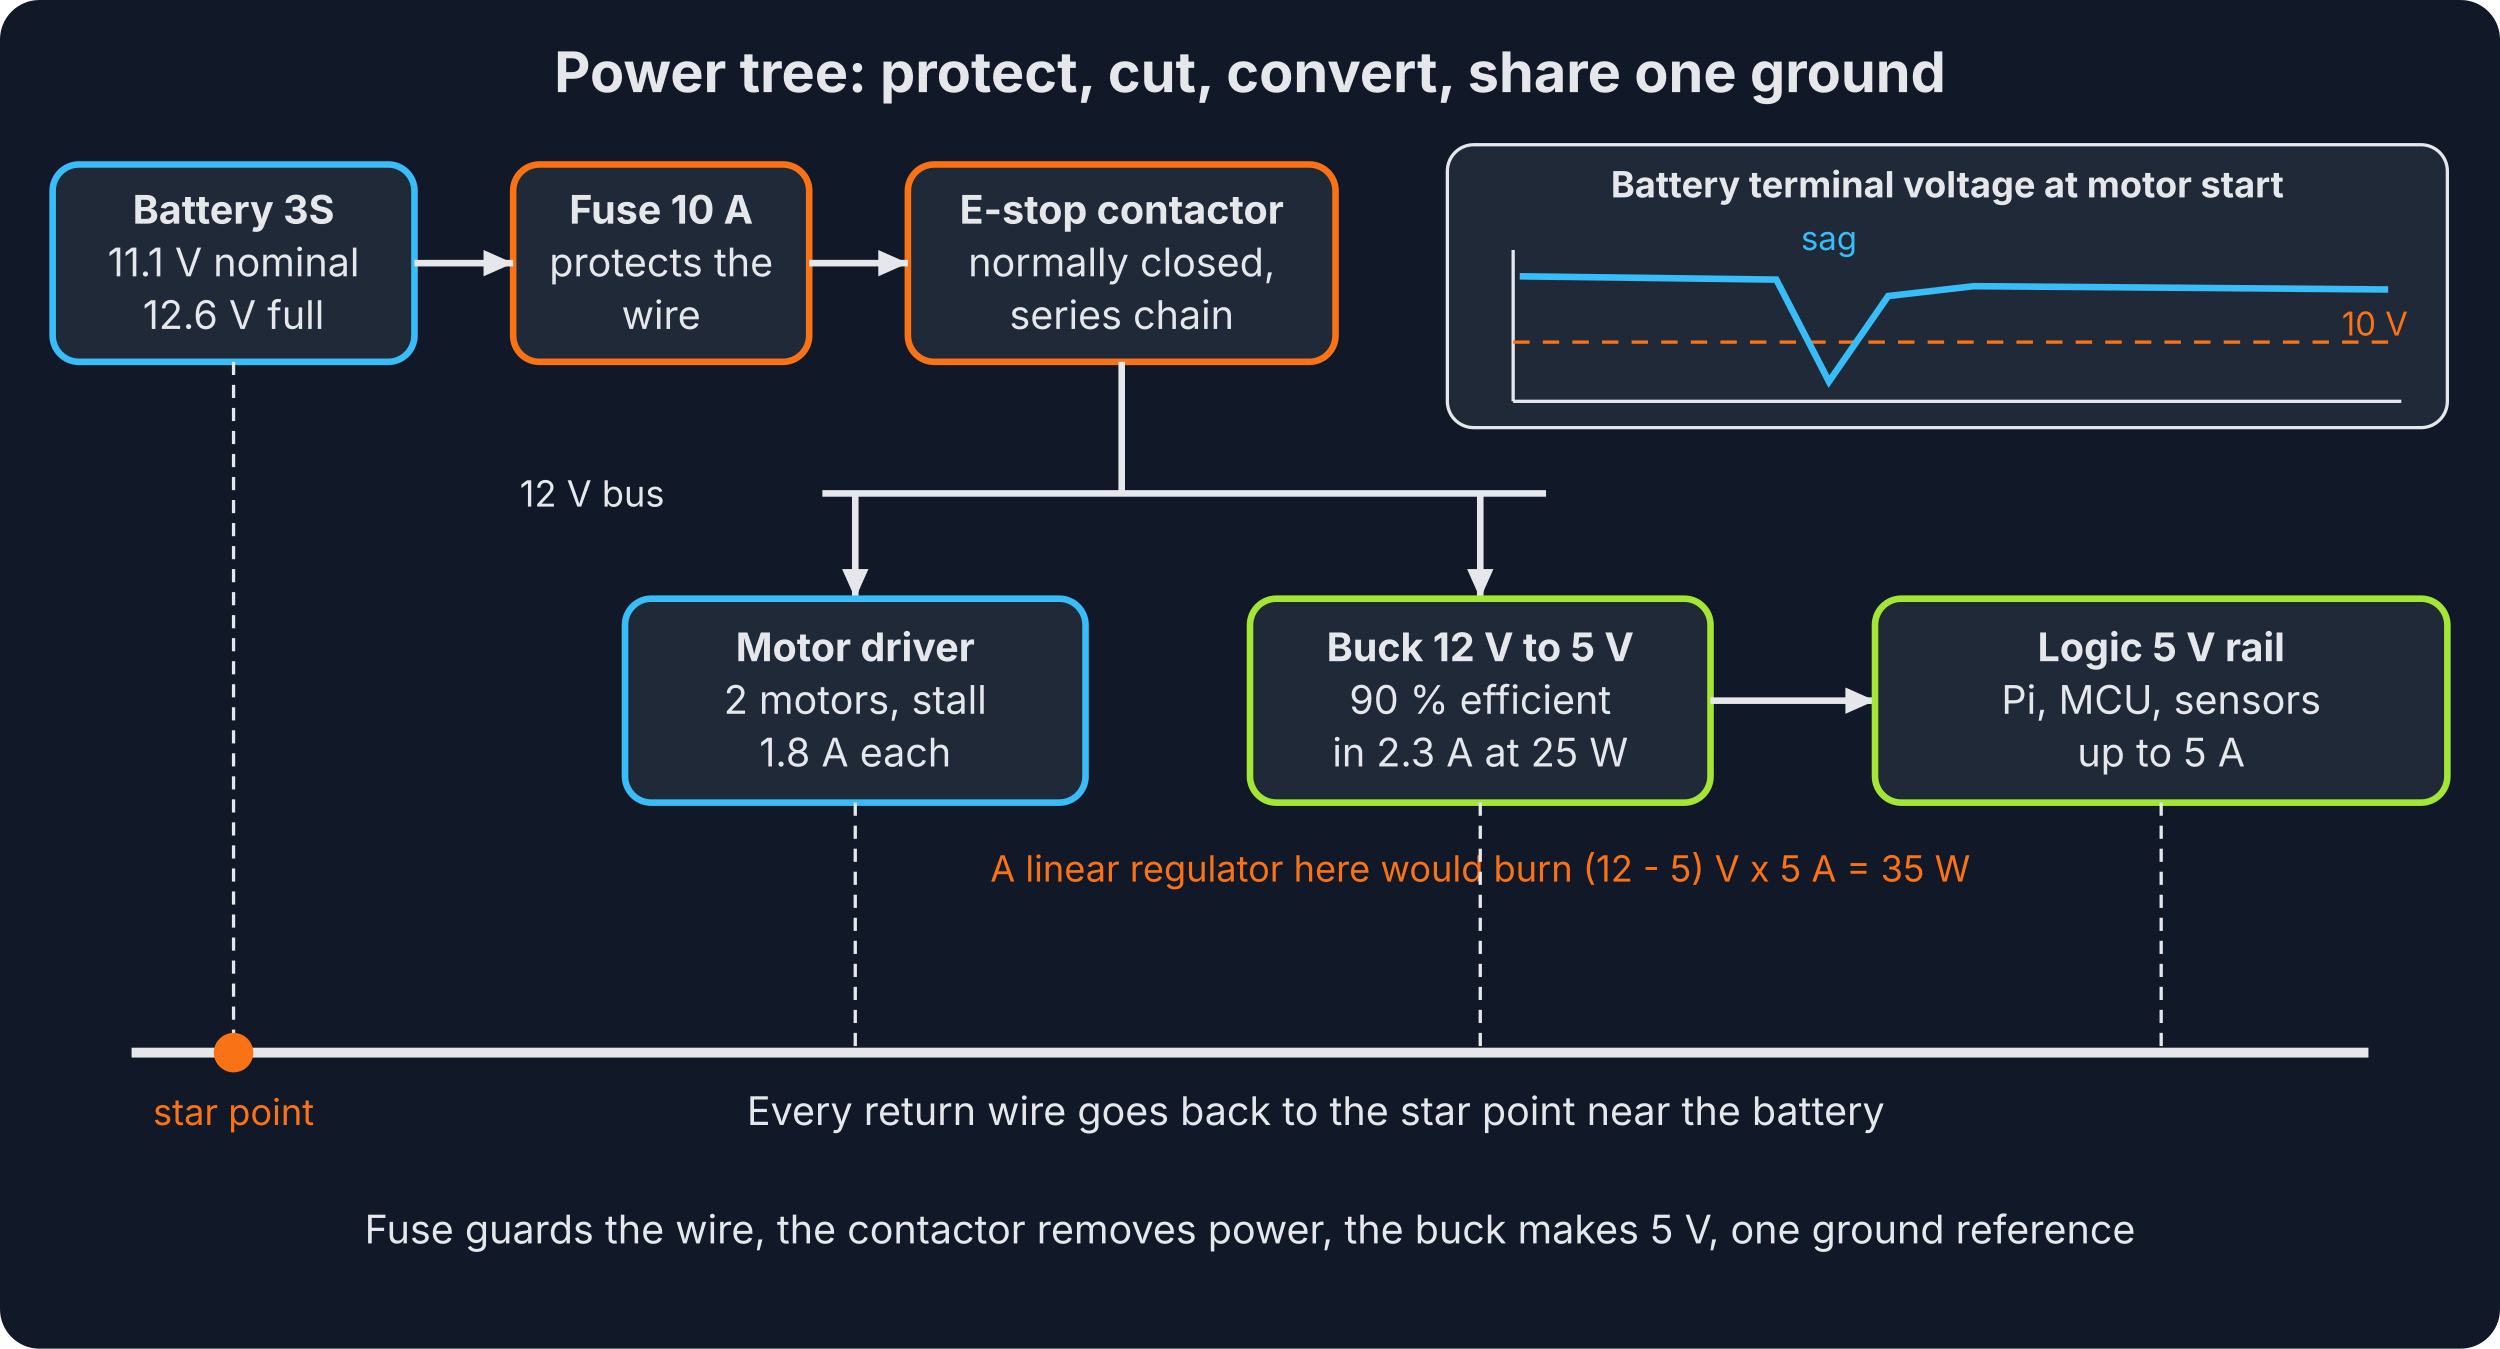
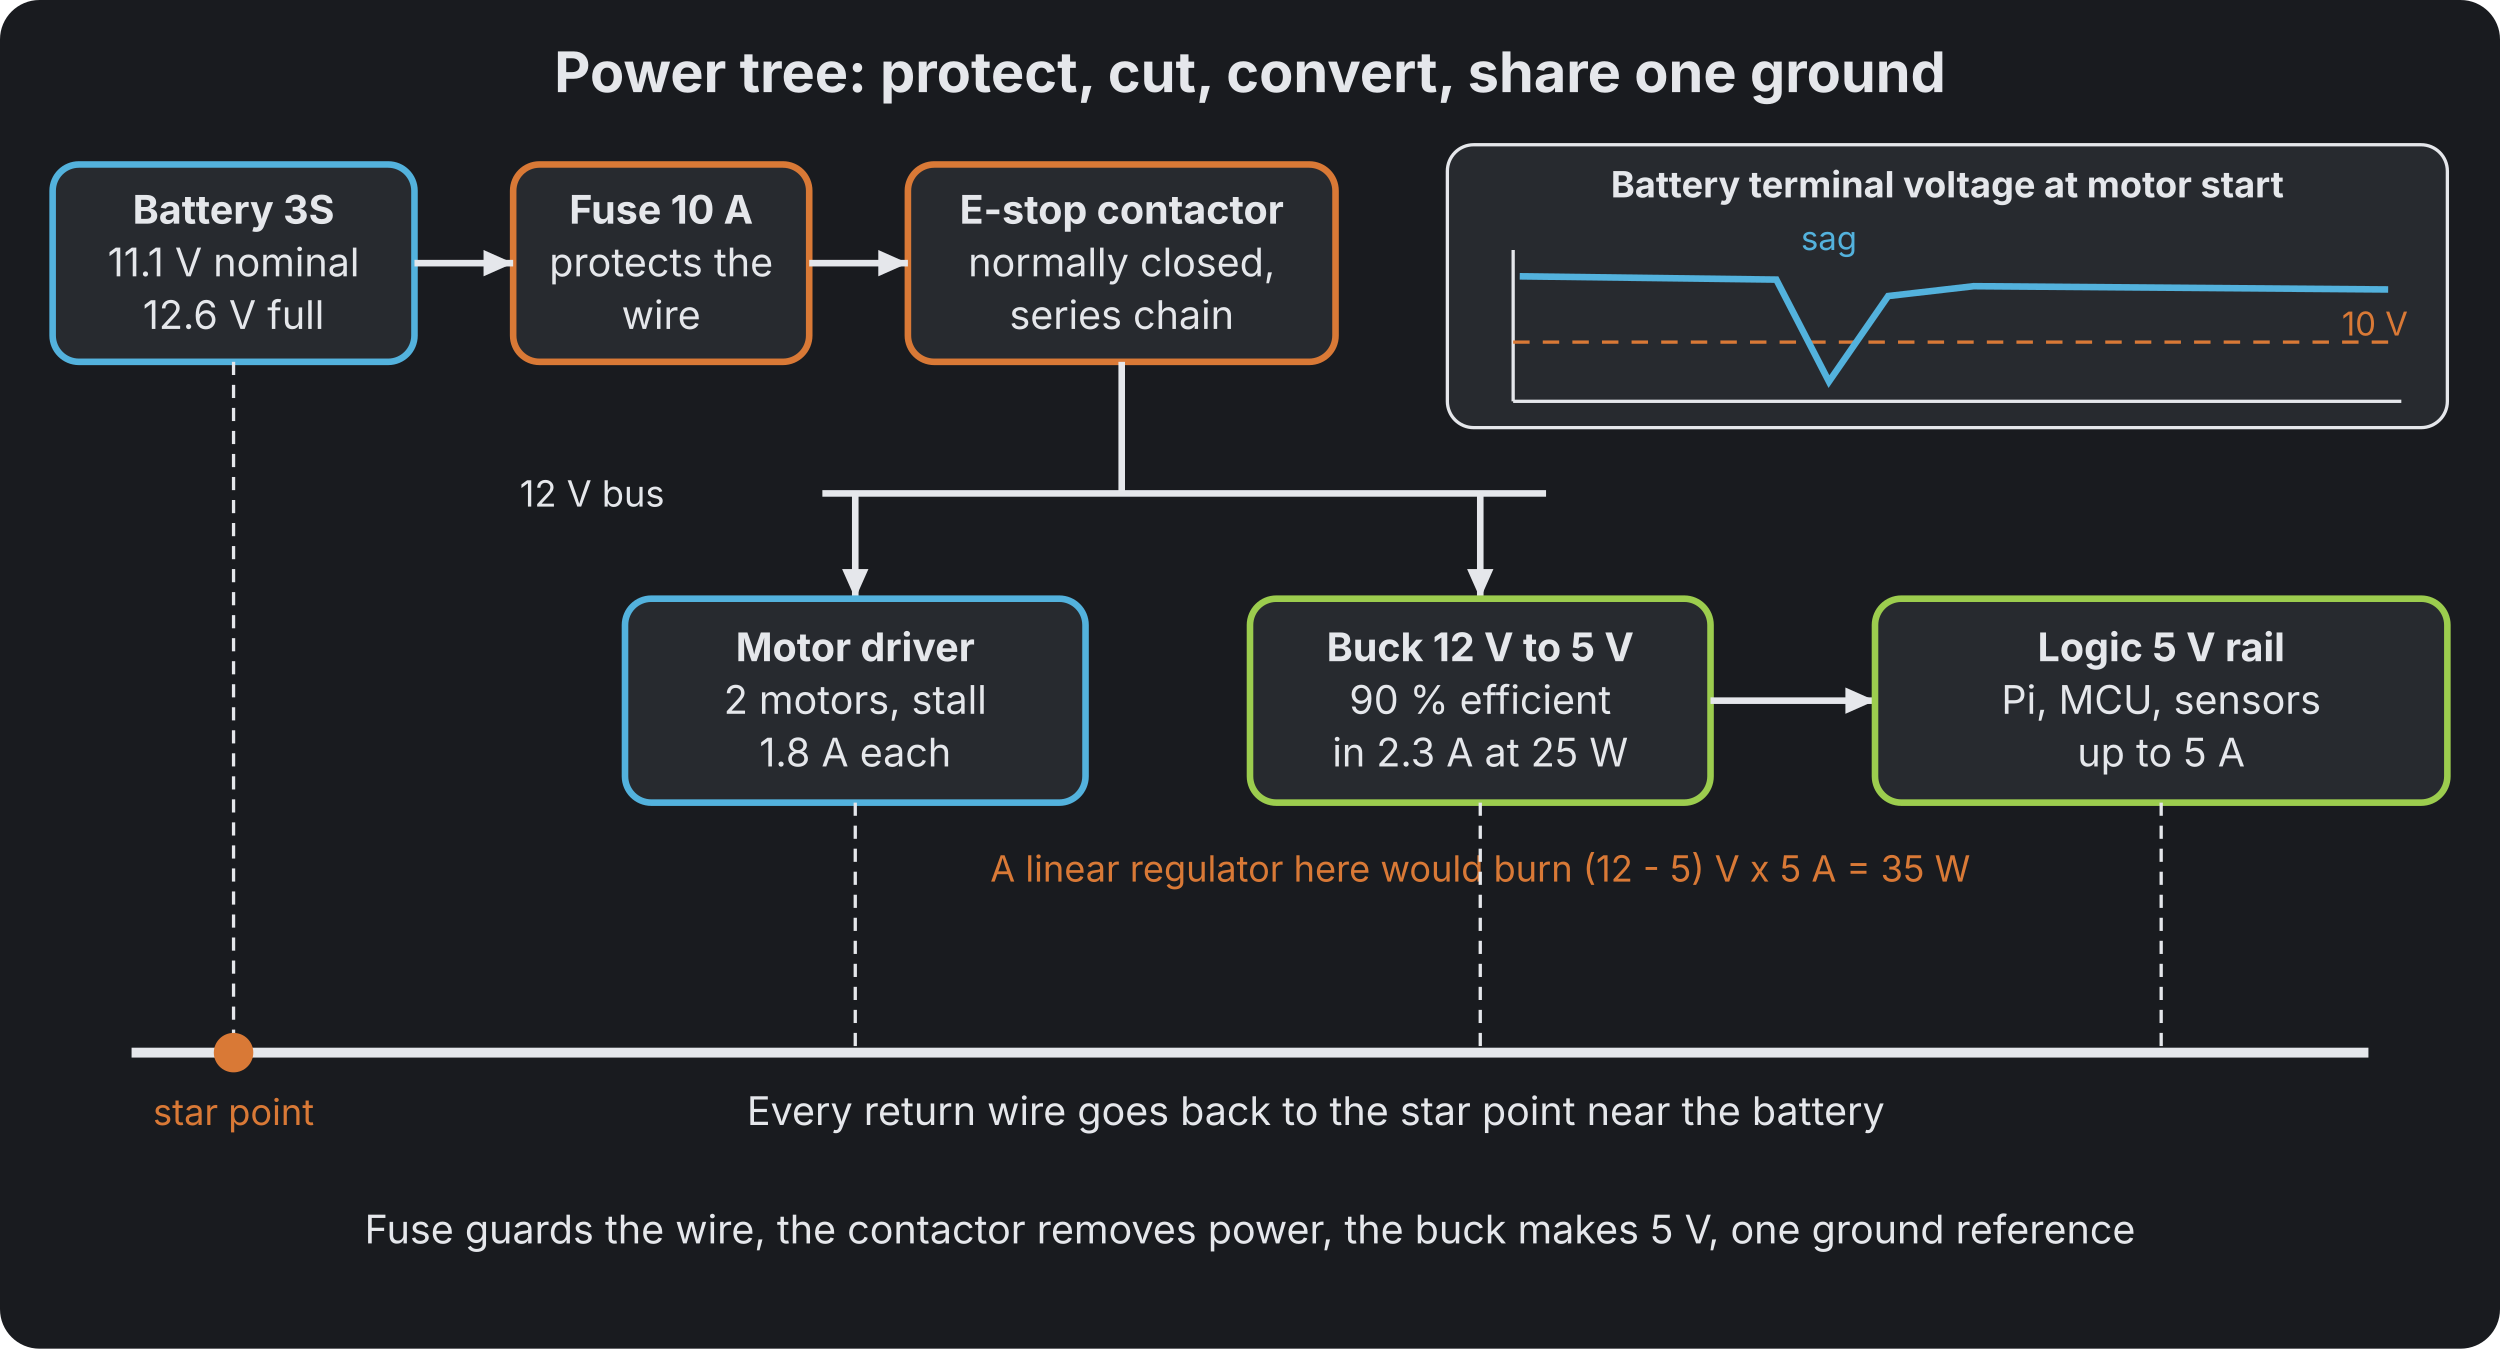
<svg xmlns="http://www.w3.org/2000/svg" viewBox="0 0 760 410" font-family="Inter, Arial, sans-serif">
-   <rect width="760" height="410" fill="#111827" rx="12" />
+   <rect width="760" height="410" fill="#191b1f" rx="12" />
  <text x="380" y="28" font-size="17" fill="#e5e7eb" text-anchor="middle" font-weight="bold">Power tree: protect, cut, convert, share one ground</text>
-   <rect x="16" y="50" width="110" height="60" rx="8" fill="#1f2937" stroke="#38bdf8" stroke-width="2" />
+   <rect x="16" y="50" width="110" height="60" rx="8" fill="#272a2f" stroke="#53b2dd" stroke-width="2" />
  <text x="71.0" y="68.0" font-size="12" fill="#e5e7eb" text-anchor="middle" font-weight="bold">Battery 3S</text>
  <text x="71.0" y="84.0" font-size="12" fill="#e5e7eb" text-anchor="middle">11.1 V nominal</text>
  <text x="71.0" y="100.0" font-size="12" fill="#e5e7eb" text-anchor="middle">12.6 V full</text>
-   <rect x="156" y="50" width="90" height="60" rx="8" fill="#1f2937" stroke="#f97316" stroke-width="2" />
+   <rect x="156" y="50" width="90" height="60" rx="8" fill="#272a2f" stroke="#d97936" stroke-width="2" />
  <text x="201.0" y="68.0" font-size="12" fill="#e5e7eb" text-anchor="middle" font-weight="bold">Fuse 10 A</text>
  <text x="201.0" y="84.0" font-size="12" fill="#e5e7eb" text-anchor="middle">protects the</text>
  <text x="201.0" y="100.0" font-size="12" fill="#e5e7eb" text-anchor="middle">wire</text>
-   <rect x="276" y="50" width="130" height="60" rx="8" fill="#1f2937" stroke="#f97316" stroke-width="2" />
+   <rect x="276" y="50" width="130" height="60" rx="8" fill="#272a2f" stroke="#d97936" stroke-width="2" />
  <text x="341.0" y="68.0" font-size="12" fill="#e5e7eb" text-anchor="middle" font-weight="bold">E-stop contactor</text>
  <text x="341.0" y="84.0" font-size="12" fill="#e5e7eb" text-anchor="middle">normally closed,</text>
  <text x="341.0" y="100.0" font-size="12" fill="#e5e7eb" text-anchor="middle">series chain</text>
  <line x1="126" y1="80" x2="156" y2="80" stroke="#e5e7eb" stroke-width="2" />
  <polygon points="156.0,80.0 147.0,76.0 147.0,84.0" fill="#e5e7eb" />
  <line x1="246" y1="80" x2="276" y2="80" stroke="#e5e7eb" stroke-width="2" />
  <polygon points="276.0,80.0 267.0,76.0 267.0,84.0" fill="#e5e7eb" />
  <line x1="341" y1="110" x2="341" y2="150" stroke="#e5e7eb" stroke-width="2" />
  <line x1="250" y1="150" x2="470" y2="150" stroke="#e5e7eb" stroke-width="2" />
  <text x="180" y="154" font-size="11" fill="#e5e7eb" text-anchor="middle">12 V bus</text>
  <line x1="260" y1="150" x2="260" y2="182" stroke="#e5e7eb" stroke-width="2" />
  <polygon points="260.0,182.0 264.0,173.0 256.0,173.0" fill="#e5e7eb" />
  <line x1="450" y1="150" x2="450" y2="182" stroke="#e5e7eb" stroke-width="2" />
  <polygon points="450.0,182.0 454.0,173.0 446.0,173.0" fill="#e5e7eb" />
-   <rect x="190" y="182" width="140" height="62" rx="8" fill="#1f2937" stroke="#38bdf8" stroke-width="2" />
+   <rect x="190" y="182" width="140" height="62" rx="8" fill="#272a2f" stroke="#53b2dd" stroke-width="2" />
  <text x="260.0" y="201.0" font-size="12" fill="#e5e7eb" text-anchor="middle" font-weight="bold">Motor driver</text>
  <text x="260.0" y="217.0" font-size="12" fill="#e5e7eb" text-anchor="middle">2 motors, stall</text>
  <text x="260.0" y="233.0" font-size="12" fill="#e5e7eb" text-anchor="middle">1.8 A each</text>
-   <rect x="380" y="182" width="140" height="62" rx="8" fill="#1f2937" stroke="#a3e635" stroke-width="2" />
+   <rect x="380" y="182" width="140" height="62" rx="8" fill="#272a2f" stroke="#9ccd4e" stroke-width="2" />
  <text x="450.0" y="201.0" font-size="12" fill="#e5e7eb" text-anchor="middle" font-weight="bold">Buck 12 V to 5 V</text>
  <text x="450.0" y="217.0" font-size="12" fill="#e5e7eb" text-anchor="middle">90 % efficient</text>
  <text x="450.0" y="233.0" font-size="12" fill="#e5e7eb" text-anchor="middle">in 2.3 A at 25 W</text>
  <line x1="520" y1="213" x2="570" y2="213" stroke="#e5e7eb" stroke-width="2" />
  <polygon points="570.0,213.0 561.0,209.0 561.0,217.0" fill="#e5e7eb" />
-   <rect x="570" y="182" width="174" height="62" rx="8" fill="#1f2937" stroke="#a3e635" stroke-width="2" />
+   <rect x="570" y="182" width="174" height="62" rx="8" fill="#272a2f" stroke="#9ccd4e" stroke-width="2" />
  <text x="657.0" y="201.0" font-size="12" fill="#e5e7eb" text-anchor="middle" font-weight="bold">Logic 5 V rail</text>
  <text x="657.0" y="217.0" font-size="12" fill="#e5e7eb" text-anchor="middle">Pi, MCU, sensors</text>
  <text x="657.0" y="233.0" font-size="12" fill="#e5e7eb" text-anchor="middle">up to 5 A</text>
-   <text x="450" y="268" font-size="11" fill="#f97316" text-anchor="middle">A linear regulator here would burn (12 - 5) V x 5 A = 35 W</text>
+   <text x="450" y="268" font-size="11" fill="#d97936" text-anchor="middle">A linear regulator here would burn (12 - 5) V x 5 A = 35 W</text>
  <line x1="40" y1="320" x2="720" y2="320" stroke="#e5e7eb" stroke-width="3" />
  <line x1="71" y1="110" x2="71" y2="320" stroke="#e5e7eb" stroke-width="1" stroke-dasharray="4 3" />
  <line x1="260" y1="244" x2="260" y2="320" stroke="#e5e7eb" stroke-width="1" stroke-dasharray="4 3" />
  <line x1="450" y1="244" x2="450" y2="320" stroke="#e5e7eb" stroke-width="1" stroke-dasharray="4 3" />
  <line x1="657" y1="244" x2="657" y2="320" stroke="#e5e7eb" stroke-width="1" stroke-dasharray="4 3" />
-   <circle cx="71" cy="320" r="6" fill="#f97316" />
-   <text x="71" y="342" font-size="11" fill="#f97316" text-anchor="middle">star point</text>
+   <circle cx="71" cy="320" r="6" fill="#d97936" />
+   <text x="71" y="342" font-size="11" fill="#d97936" text-anchor="middle">star point</text>
  <text x="400" y="342" font-size="12" fill="#e5e7eb" text-anchor="middle">Every return wire goes back to the star point near the battery</text>
  <text x="380" y="378" font-size="12" fill="#e5e7eb" text-anchor="middle">Fuse guards the wire, the contactor removes power, the buck makes 5 V, one ground reference</text>
-   <rect x="440" y="44" width="304" height="86" rx="8" fill="#1f2937" stroke="#e5e7eb" stroke-width="1" />
+   <rect x="440" y="44" width="304" height="86" rx="8" fill="#272a2f" stroke="#e5e7eb" stroke-width="1" />
  <text x="592" y="60" font-size="11" fill="#e5e7eb" text-anchor="middle" font-weight="bold">Battery terminal voltage at motor start</text>
  <line x1="460" y1="76" x2="460" y2="122" stroke="#e5e7eb" stroke-width="1" />
  <line x1="460" y1="122" x2="730" y2="122" stroke="#e5e7eb" stroke-width="1" />
-   <line x1="460" y1="104" x2="730" y2="104" stroke="#f97316" stroke-width="1" stroke-dasharray="5 4" />
-   <text x="732" y="102" font-size="10" fill="#f97316" text-anchor="end">10 V</text>
-   <polyline points="462,84 540,85 556,116 574,90 600,87 726,88" fill="none" stroke="#38bdf8" stroke-width="2" />
-   <text x="556" y="76" font-size="10" fill="#38bdf8" text-anchor="middle">sag</text>
+   <line x1="460" y1="104" x2="730" y2="104" stroke="#d97936" stroke-width="1" stroke-dasharray="5 4" />
+   <text x="732" y="102" font-size="10" fill="#d97936" text-anchor="end">10 V</text>
+   <polyline points="462,84 540,85 556,116 574,90 600,87 726,88" fill="none" stroke="#53b2dd" stroke-width="2" />
+   <text x="556" y="76" font-size="10" fill="#53b2dd" text-anchor="middle">sag</text>
</svg>
